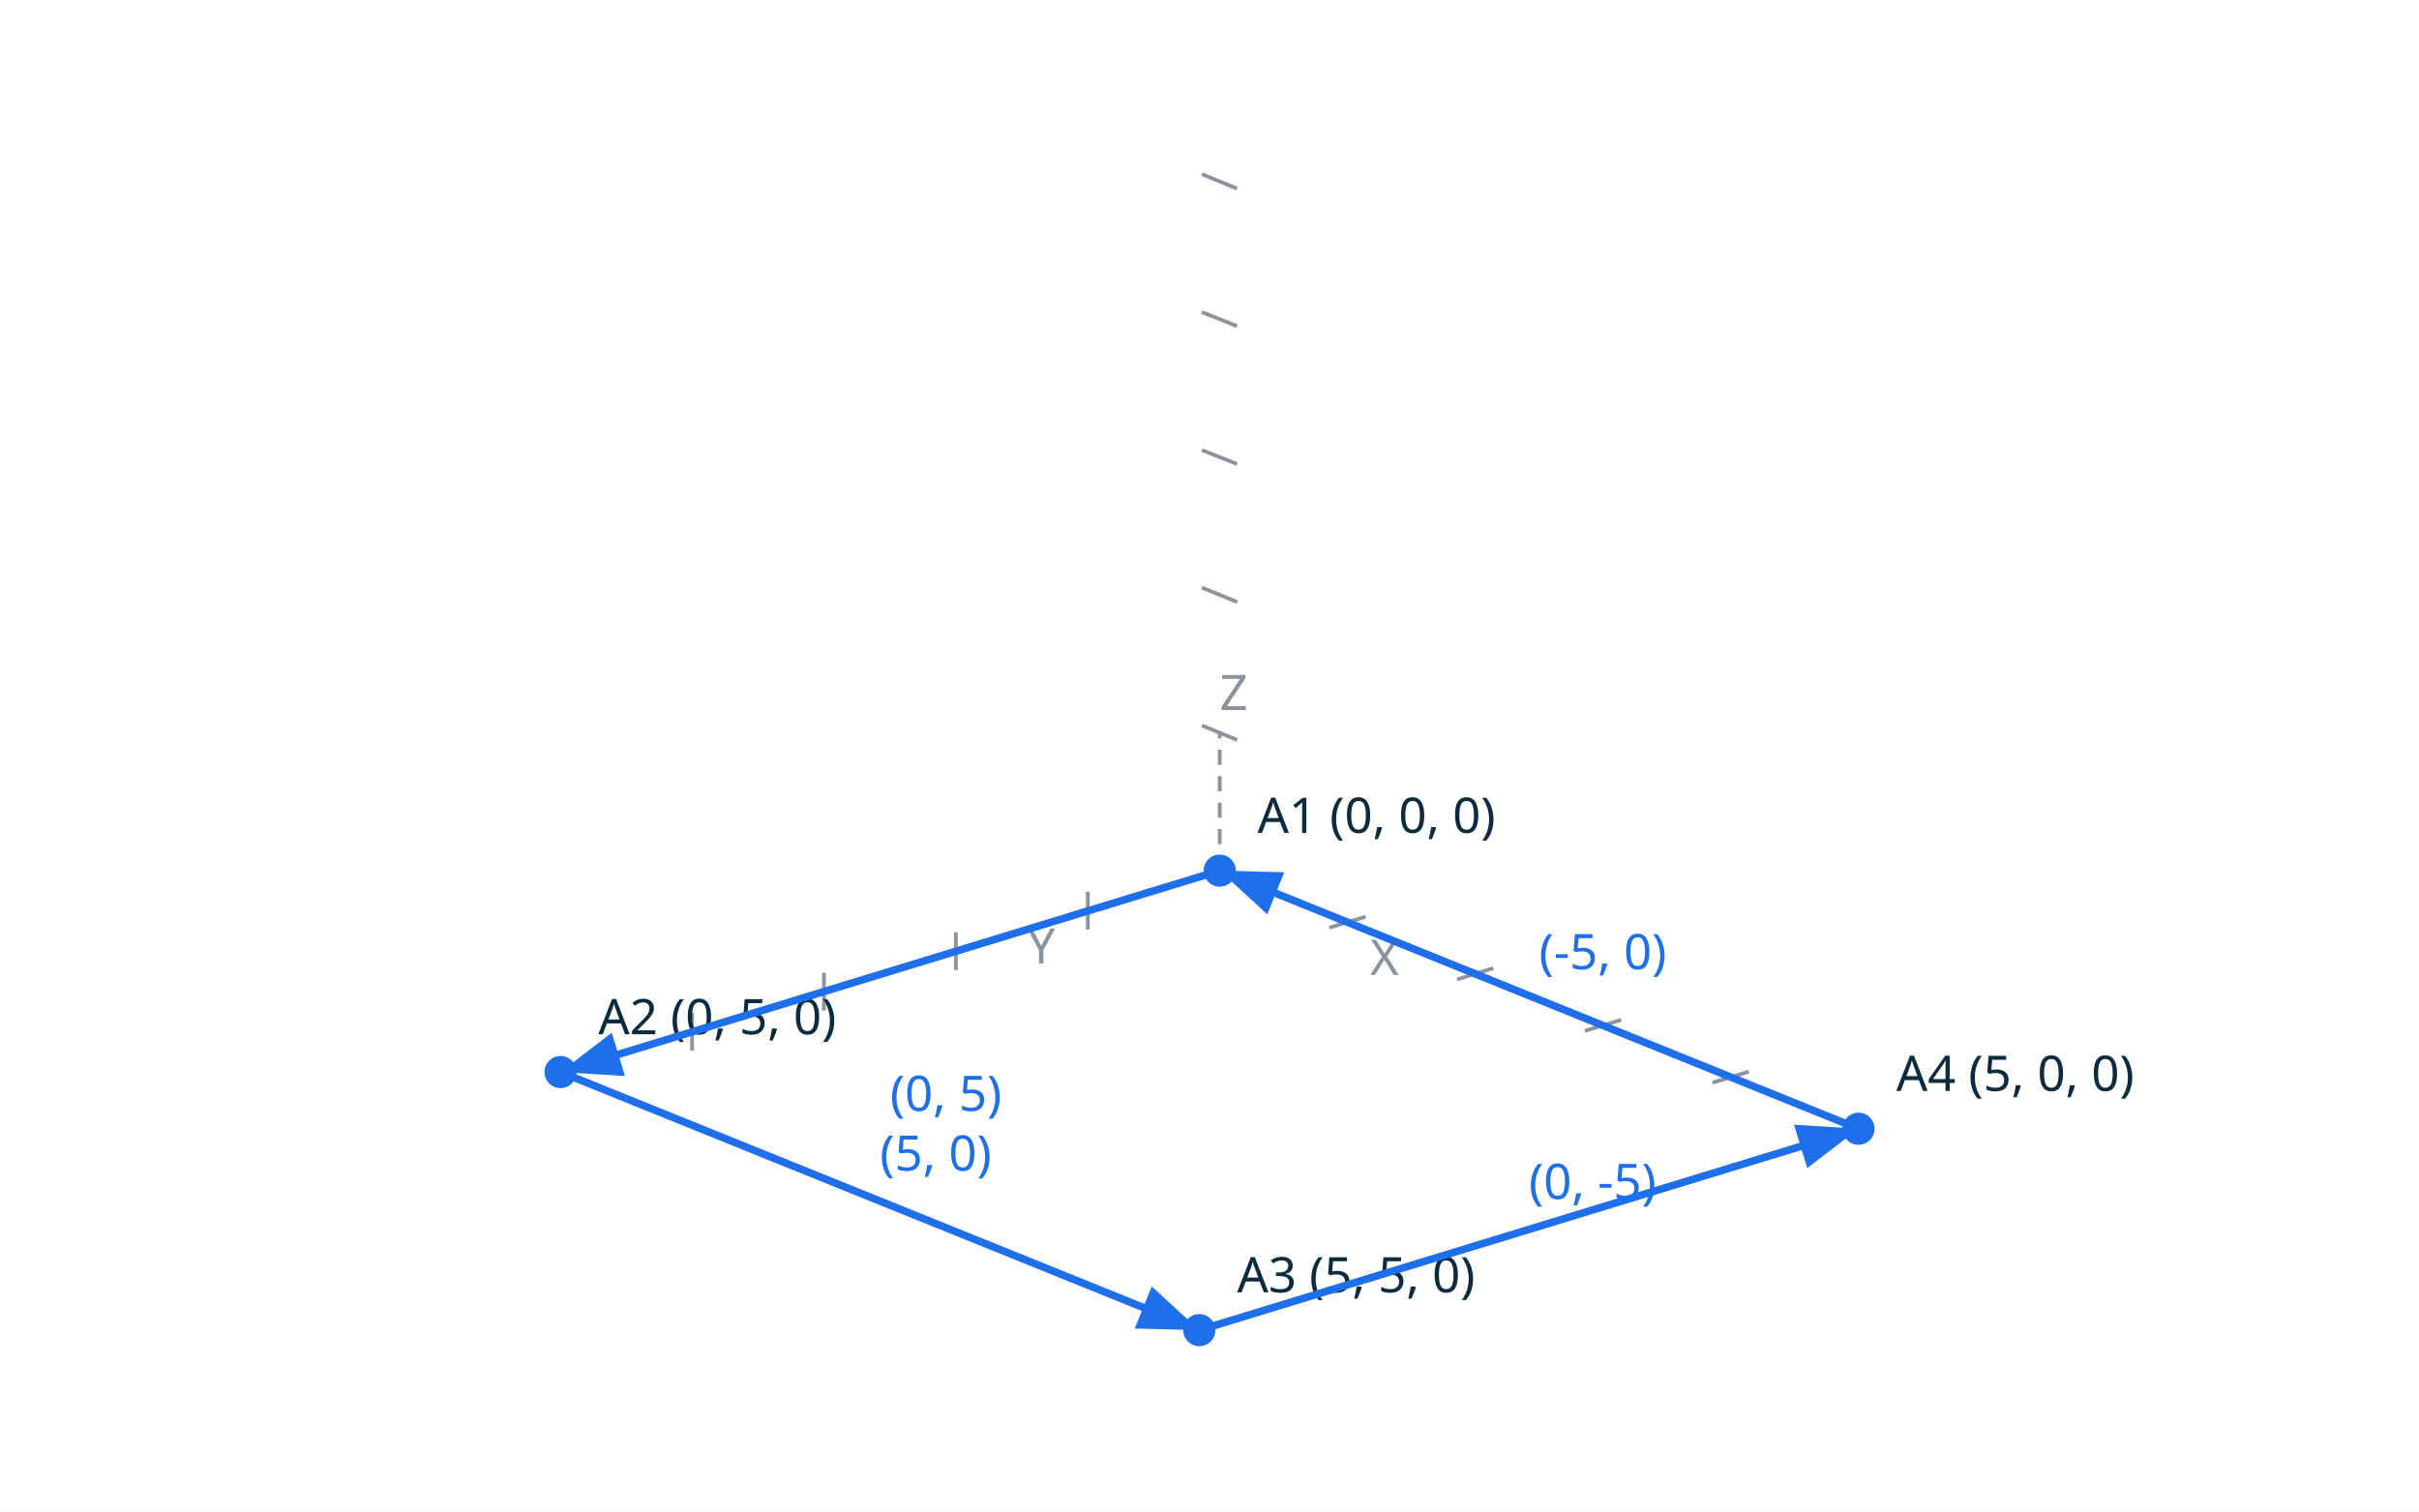
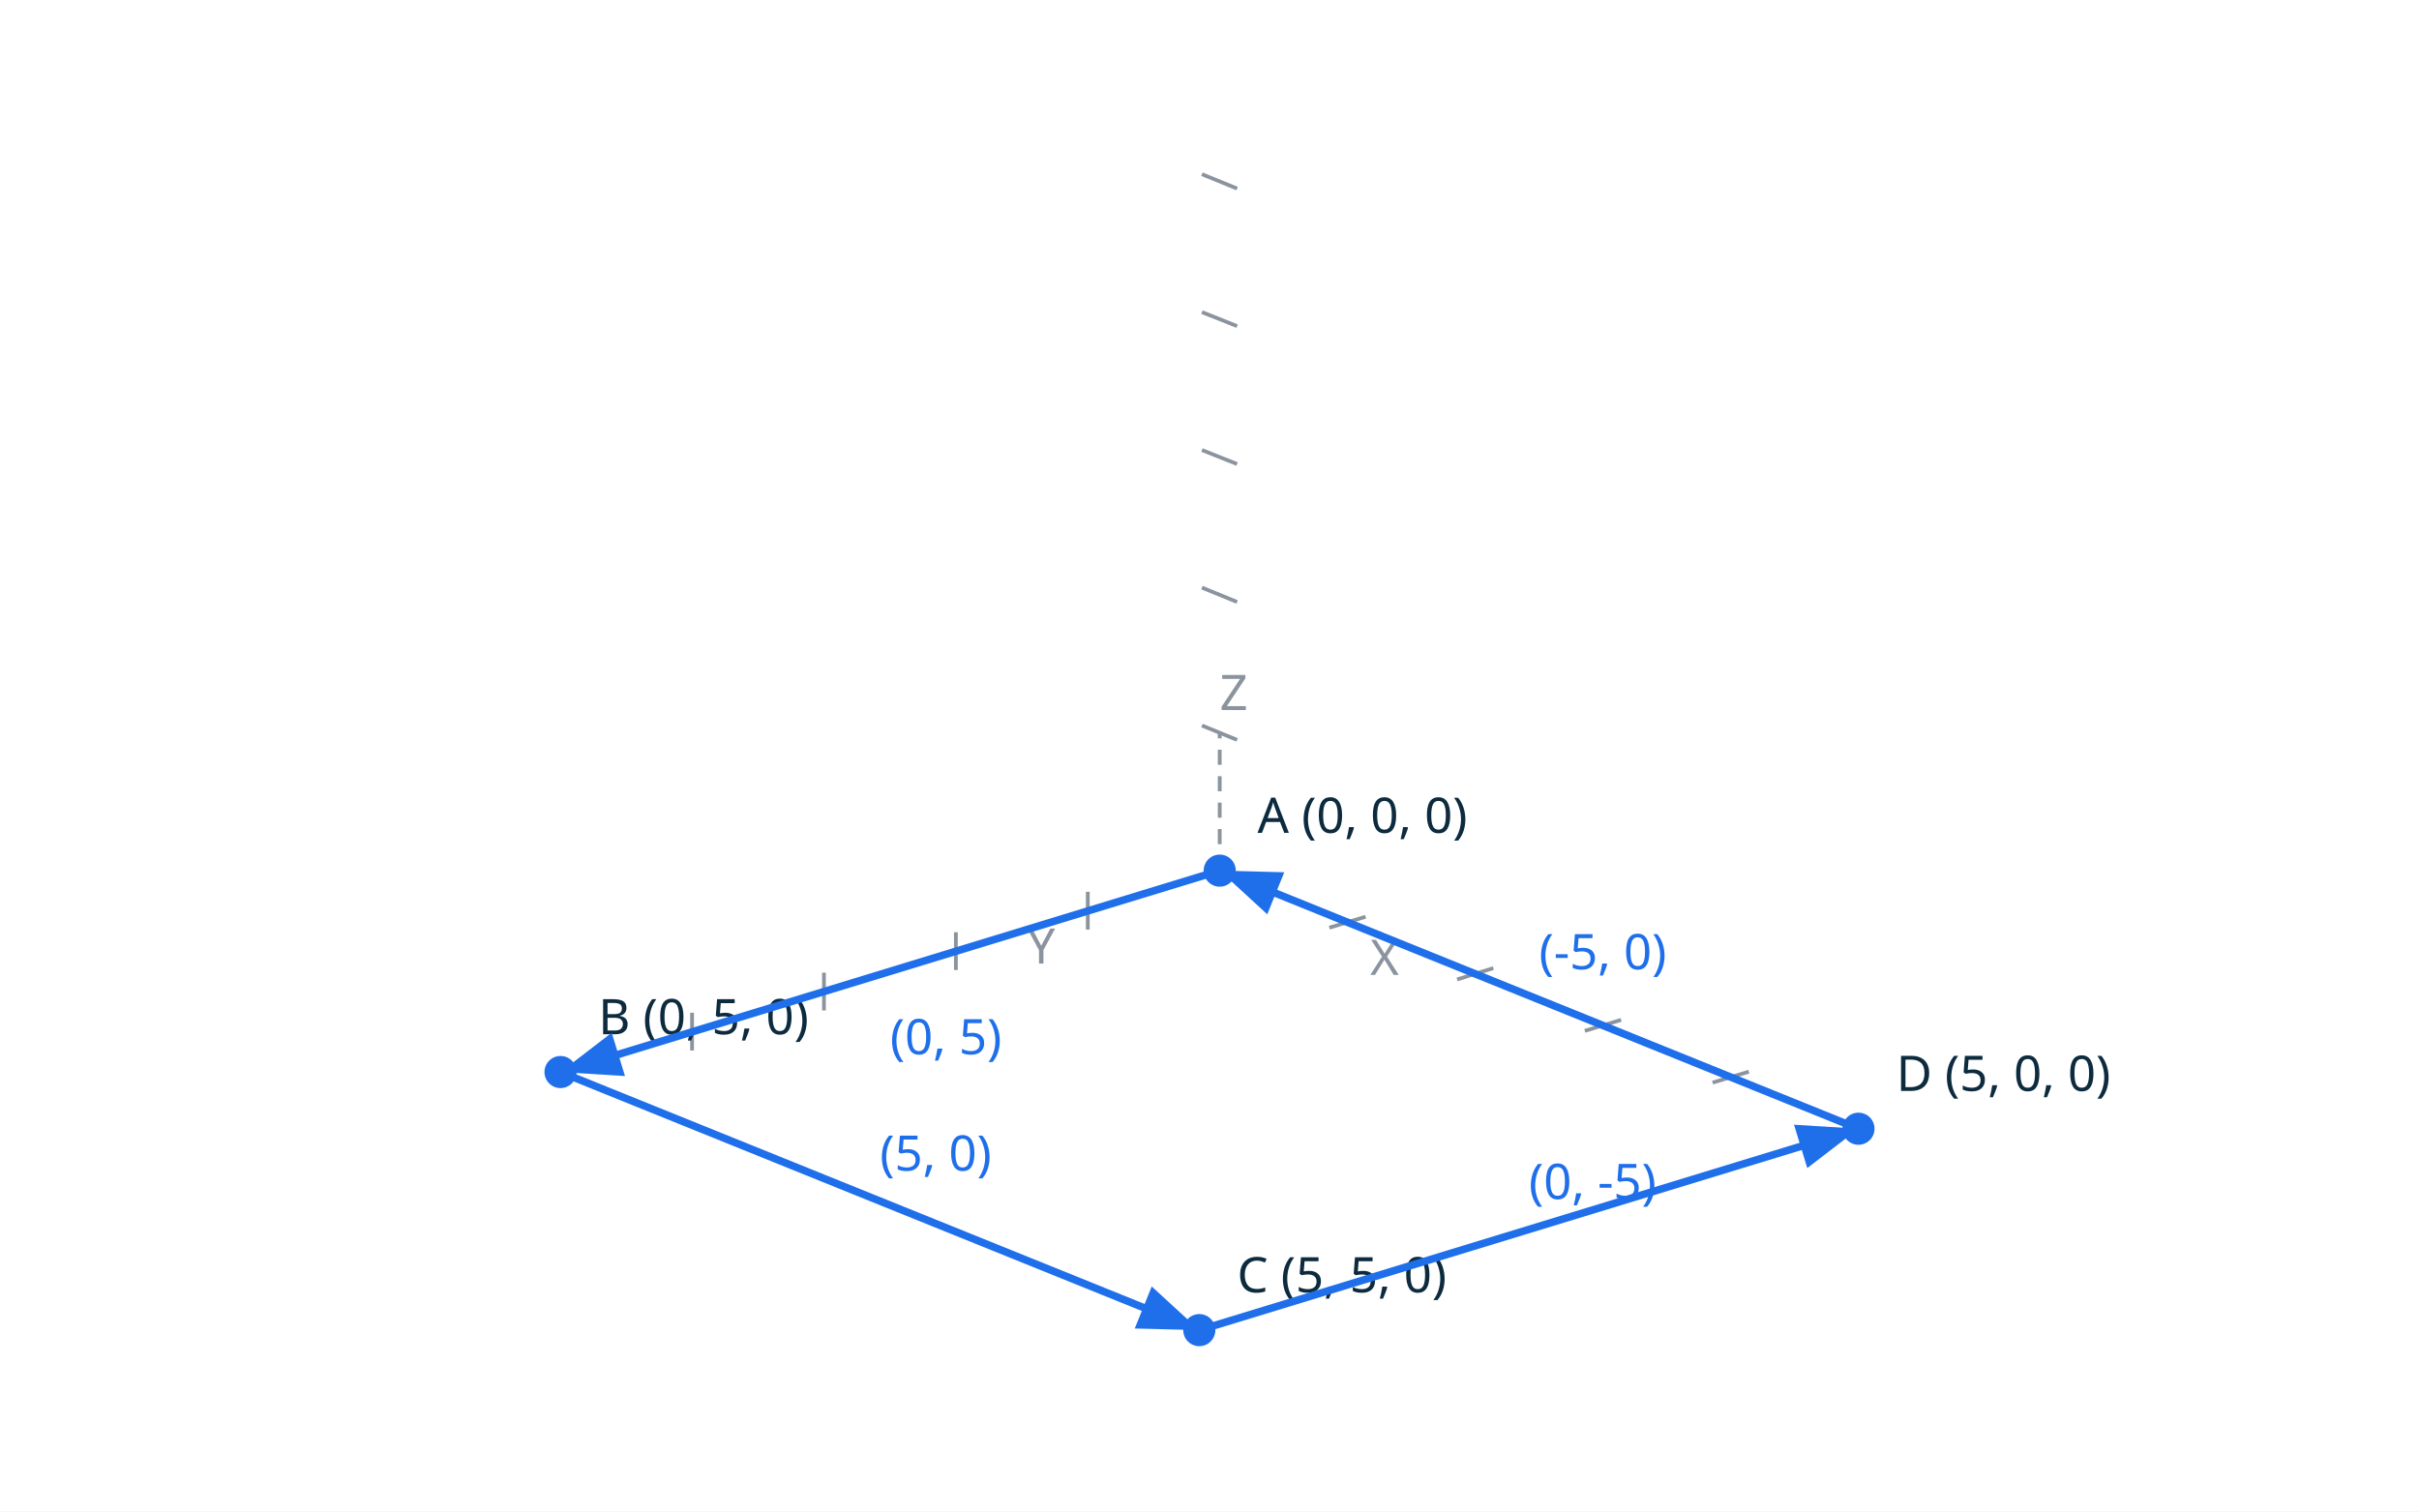
<svg xmlns="http://www.w3.org/2000/svg" viewBox="0 0 640 400" width="640" height="400">
  <rect width="640" height="400" fill="#ffffff" />
  <circle cx="322.7" cy="230.4" r="2.5" fill="#ffffff" stroke="#6e7781" stroke-width="1.0" />
  <circle cx="322.7" cy="230.4" r="2.5" fill="#ffffff" stroke="#6e7781" stroke-width="1.0" />
  <line x1="322.7" y1="230.4" x2="148.3" y2="283.7" stroke="#6e7781" stroke-width="1.0" stroke-dasharray="4 3" />
  <circle cx="322.7" cy="230.4" r="2.5" fill="#ffffff" stroke="#6e7781" stroke-width="1.0" />
  <circle cx="148.3" cy="283.7" r="2.5" fill="#ffffff" stroke="#6e7781" stroke-width="1.0" />
  <line x1="322.7" y1="230.4" x2="491.7" y2="298.7" stroke="#6e7781" stroke-width="1.0" stroke-dasharray="4 3" />
  <line x1="491.7" y1="298.7" x2="317.3" y2="352.0" stroke="#6e7781" stroke-width="1.0" stroke-dasharray="4 3" />
  <circle cx="491.7" cy="298.7" r="2.5" fill="#ffffff" stroke="#6e7781" stroke-width="1.0" />
  <circle cx="317.3" cy="352.0" r="2.5" fill="#ffffff" stroke="#6e7781" stroke-width="1.0" />
  <line x1="322.7" y1="230.4" x2="491.7" y2="298.7" stroke="#6e7781" stroke-width="1.0" stroke-dasharray="4 3" />
  <circle cx="491.7" cy="298.7" r="2.5" fill="#ffffff" stroke="#6e7781" stroke-width="1.0" />
  <circle cx="491.7" cy="298.7" r="2.5" fill="#ffffff" stroke="#6e7781" stroke-width="1.0" />
  <line x1="322.7" y1="230.4" x2="356.5" y2="244.0" stroke="#8b949e" stroke-width="1.0" stroke-dasharray="4 3" />
  <text x="362.5" y="258.0" fill="#8b949e" font-family="sans-serif" font-size="13">X</text>
  <line x1="322.7" y1="230.4" x2="287.8" y2="241.0" stroke="#8b949e" stroke-width="1.0" stroke-dasharray="4 3" />
  <text x="271.8" y="255.0" fill="#8b949e" font-family="sans-serif" font-size="13">Y</text>
  <line x1="322.7" y1="230.4" x2="322.7" y2="193.9" stroke="#8b949e" stroke-width="1.0" stroke-dasharray="4 3" />
  <text x="322.7" y="187.9" fill="#8b949e" font-family="sans-serif" font-size="13">Z</text>
  <circle cx="322.7" cy="230.4" r="2.5" fill="#8b949e" />
  <line x1="361.3" y1="242.6" x2="351.7" y2="245.5" stroke="#8b949e" stroke-width="1.0" />
  <line x1="395.1" y1="256.2" x2="385.5" y2="259.2" stroke="#8b949e" stroke-width="1.0" />
  <line x1="428.9" y1="269.9" x2="419.3" y2="272.8" stroke="#8b949e" stroke-width="1.0" />
  <line x1="462.7" y1="283.6" x2="453.1" y2="286.5" stroke="#8b949e" stroke-width="1.0" />
  <line x1="496.5" y1="297.2" x2="487.0" y2="300.1" stroke="#8b949e" stroke-width="1.0" />
  <line x1="287.8" y1="246.0" x2="287.8" y2="236.0" stroke="#8b949e" stroke-width="1.0" />
  <line x1="252.9" y1="256.7" x2="252.9" y2="246.7" stroke="#8b949e" stroke-width="1.0" />
  <line x1="218.0" y1="267.4" x2="218.0" y2="257.4" stroke="#8b949e" stroke-width="1.0" />
  <line x1="183.1" y1="278.0" x2="183.1" y2="268.0" stroke="#8b949e" stroke-width="1.0" />
  <line x1="148.3" y1="288.7" x2="148.3" y2="278.7" stroke="#8b949e" stroke-width="1.0" />
  <line x1="318.0" y1="192.0" x2="327.3" y2="195.8" stroke="#8b949e" stroke-width="1.0" />
  <line x1="318.0" y1="155.5" x2="327.3" y2="159.3" stroke="#8b949e" stroke-width="1.0" />
  <line x1="318.0" y1="119.1" x2="327.3" y2="122.8" stroke="#8b949e" stroke-width="1.0" />
  <line x1="318.0" y1="82.6" x2="327.3" y2="86.3" stroke="#8b949e" stroke-width="1.0" />
  <line x1="318.0" y1="46.1" x2="327.3" y2="49.9" stroke="#8b949e" stroke-width="1.0" />
  <circle cx="322.7" cy="230.4" r="5.0" fill="#1f6feb" stroke="#ffffff" stroke-width="1.5" />
-   <text x="332.7" y="220.4" fill="#0d2b3e" font-family="sans-serif" font-size="13">A1 (0, 0, 0)</text>
+   <text x="332.7" y="220.4" fill="#0d2b3e" font-family="sans-serif" font-size="13">A (0, 0, 0)</text>
  <circle cx="148.3" cy="283.7" r="5.0" fill="#1f6feb" stroke="#ffffff" stroke-width="1.5" />
-   <text x="158.3" y="273.7" fill="#0d2b3e" font-family="sans-serif" font-size="13">A2 (0, 5, 0)</text>
+   <text x="158.3" y="273.7" fill="#0d2b3e" font-family="sans-serif" font-size="13">B (0, 5, 0)</text>
  <circle cx="317.3" cy="352.0" r="5.0" fill="#1f6feb" stroke="#ffffff" stroke-width="1.5" />
-   <text x="327.3" y="342.0" fill="#0d2b3e" font-family="sans-serif" font-size="13">A3 (5, 5, 0)</text>
+   <text x="327.3" y="342.0" fill="#0d2b3e" font-family="sans-serif" font-size="13">C (5, 5, 0)</text>
  <circle cx="491.7" cy="298.7" r="5.0" fill="#1f6feb" stroke="#ffffff" stroke-width="1.5" />
-   <text x="501.7" y="288.7" fill="#0d2b3e" font-family="sans-serif" font-size="13">A4 (5, 0, 0)</text>
+   <text x="501.7" y="288.7" fill="#0d2b3e" font-family="sans-serif" font-size="13">D (5, 0, 0)</text>
  <defs>
    <marker id="arrow" markerWidth="10" markerHeight="10" refX="8" refY="3" orient="auto">
      <path d="M0,0 L8,3 L0,6 z" fill="#1a7f37" />
    </marker>
    <marker id="arrow1" markerWidth="10" markerHeight="10" refX="8" refY="3" orient="auto">
      <path d="M0,0 L8,3 L0,6 z" fill="#1f6feb" />
    </marker>
  </defs>
  <line x1="322.7" y1="230.4" x2="148.3" y2="283.7" stroke="#1f6feb" stroke-width="2.0" marker-end="url(#arrow1)" />
-   <text x="235.5" y="294.0" fill="#1f6feb" font-family="sans-serif" font-size="13">(0, 5)</text>
+   <text x="235.5" y="279.0" fill="#1f6feb" font-family="sans-serif" font-size="13">(0, 5)</text>
  <line x1="148.3" y1="283.7" x2="317.3" y2="352.0" stroke="#1f6feb" stroke-width="2.0" marker-end="url(#arrow1)" />
  <text x="232.8" y="309.8" fill="#1f6feb" font-family="sans-serif" font-size="13">(5, 0)</text>
  <line x1="317.3" y1="352.0" x2="491.7" y2="298.7" stroke="#1f6feb" stroke-width="2.0" marker-end="url(#arrow1)" />
  <text x="404.5" y="317.3" fill="#1f6feb" font-family="sans-serif" font-size="13">(0, -5)</text>
  <line x1="491.7" y1="298.7" x2="322.7" y2="230.4" stroke="#1f6feb" stroke-width="2.0" marker-end="url(#arrow1)" />
  <text x="407.2" y="256.5" fill="#1f6feb" font-family="sans-serif" font-size="13">(-5, 0)</text>
</svg>
